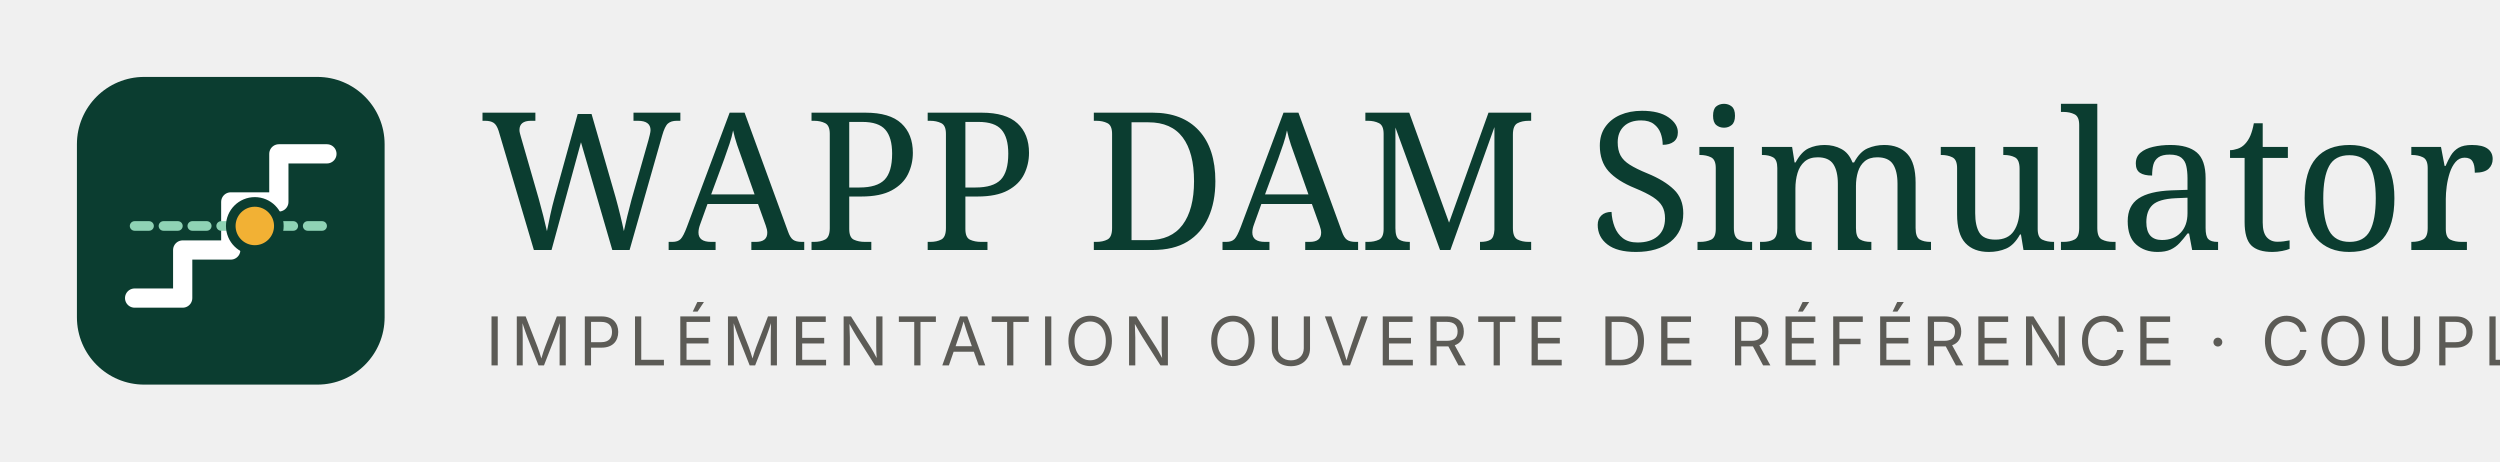
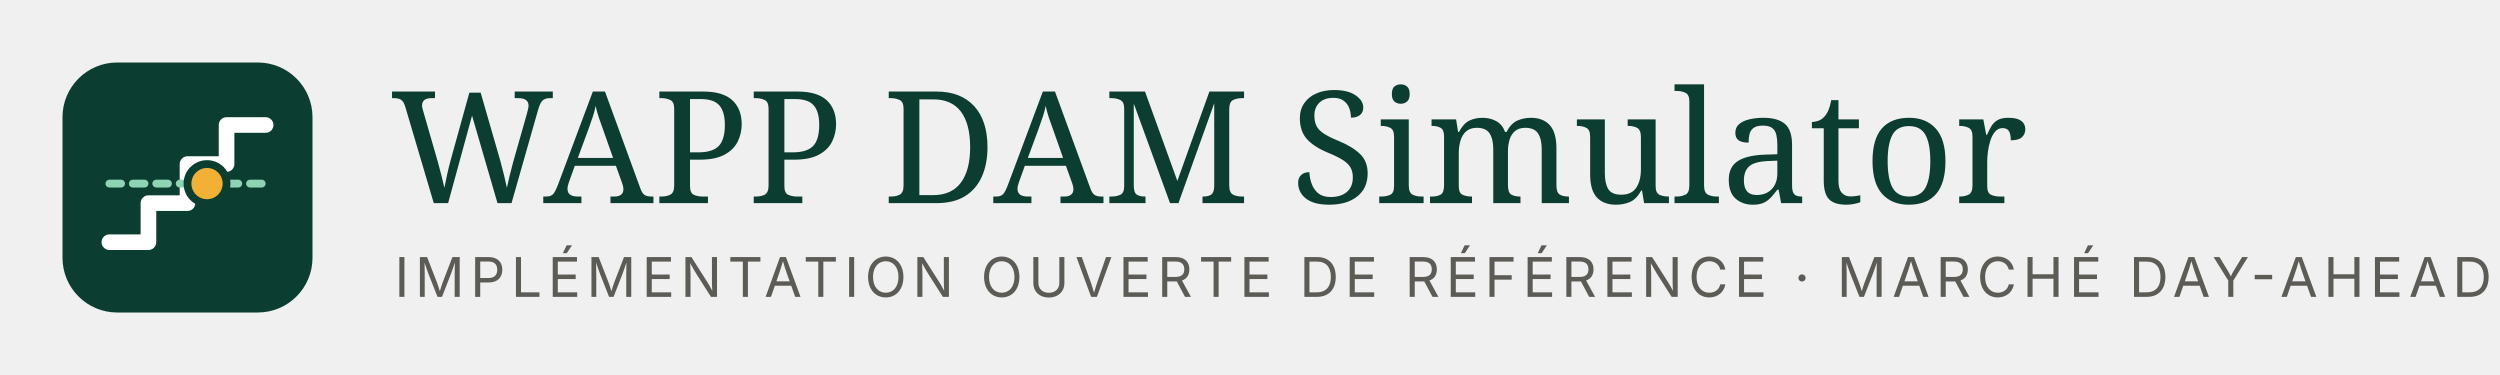
- <svg xmlns="http://www.w3.org/2000/svg" viewBox="0 0 520 96" role="img" aria-label="WAPP DAM Simulator, implémentation ouverte de référence">
+ <svg xmlns="http://www.w3.org/2000/svg" viewBox="0 0 640 96" role="img" aria-label="WAPP DAM Simulator, implémentation ouverte de référence">
  <rect x="16" y="16" width="64" height="64" rx="14" fill="#0B3D30" />
  <path d="M28 62 H38 V52 H48 V42 H58 V32 H68" fill="none" stroke="#FFFFFF" stroke-width="4" stroke-linecap="round" stroke-linejoin="round" />
  <path d="M28 47 H68" stroke="#8FD3B5" stroke-width="2" stroke-dasharray="3 3" stroke-linecap="round" />
  <circle cx="53" cy="47" r="5" fill="#F2B134" stroke="#0B3D30" stroke-width="2" />
  <text x="100" y="52" font-family="'Instrument Serif', Georgia, serif" font-size="40" fill="#0B3D30">WAPP DAM Simulator</text>
-   <text x="101" y="76" font-family="Inter, system-ui, sans-serif" font-size="14" letter-spacing="1.5" fill="#5C5B56">IMPLÉMENTATION OUVERTE DE RÉFÉRENCE · COUPLAGE DE MARCHÉ DAY-AHEAD</text>
+   <text x="101" y="76" font-family="Inter, system-ui, sans-serif" font-size="14" letter-spacing="1.5" fill="#5C5B56">IMPLÉMENTATION OUVERTE DE RÉFÉRENCE · MARCHÉ DAY-AHEAD</text>
</svg>
